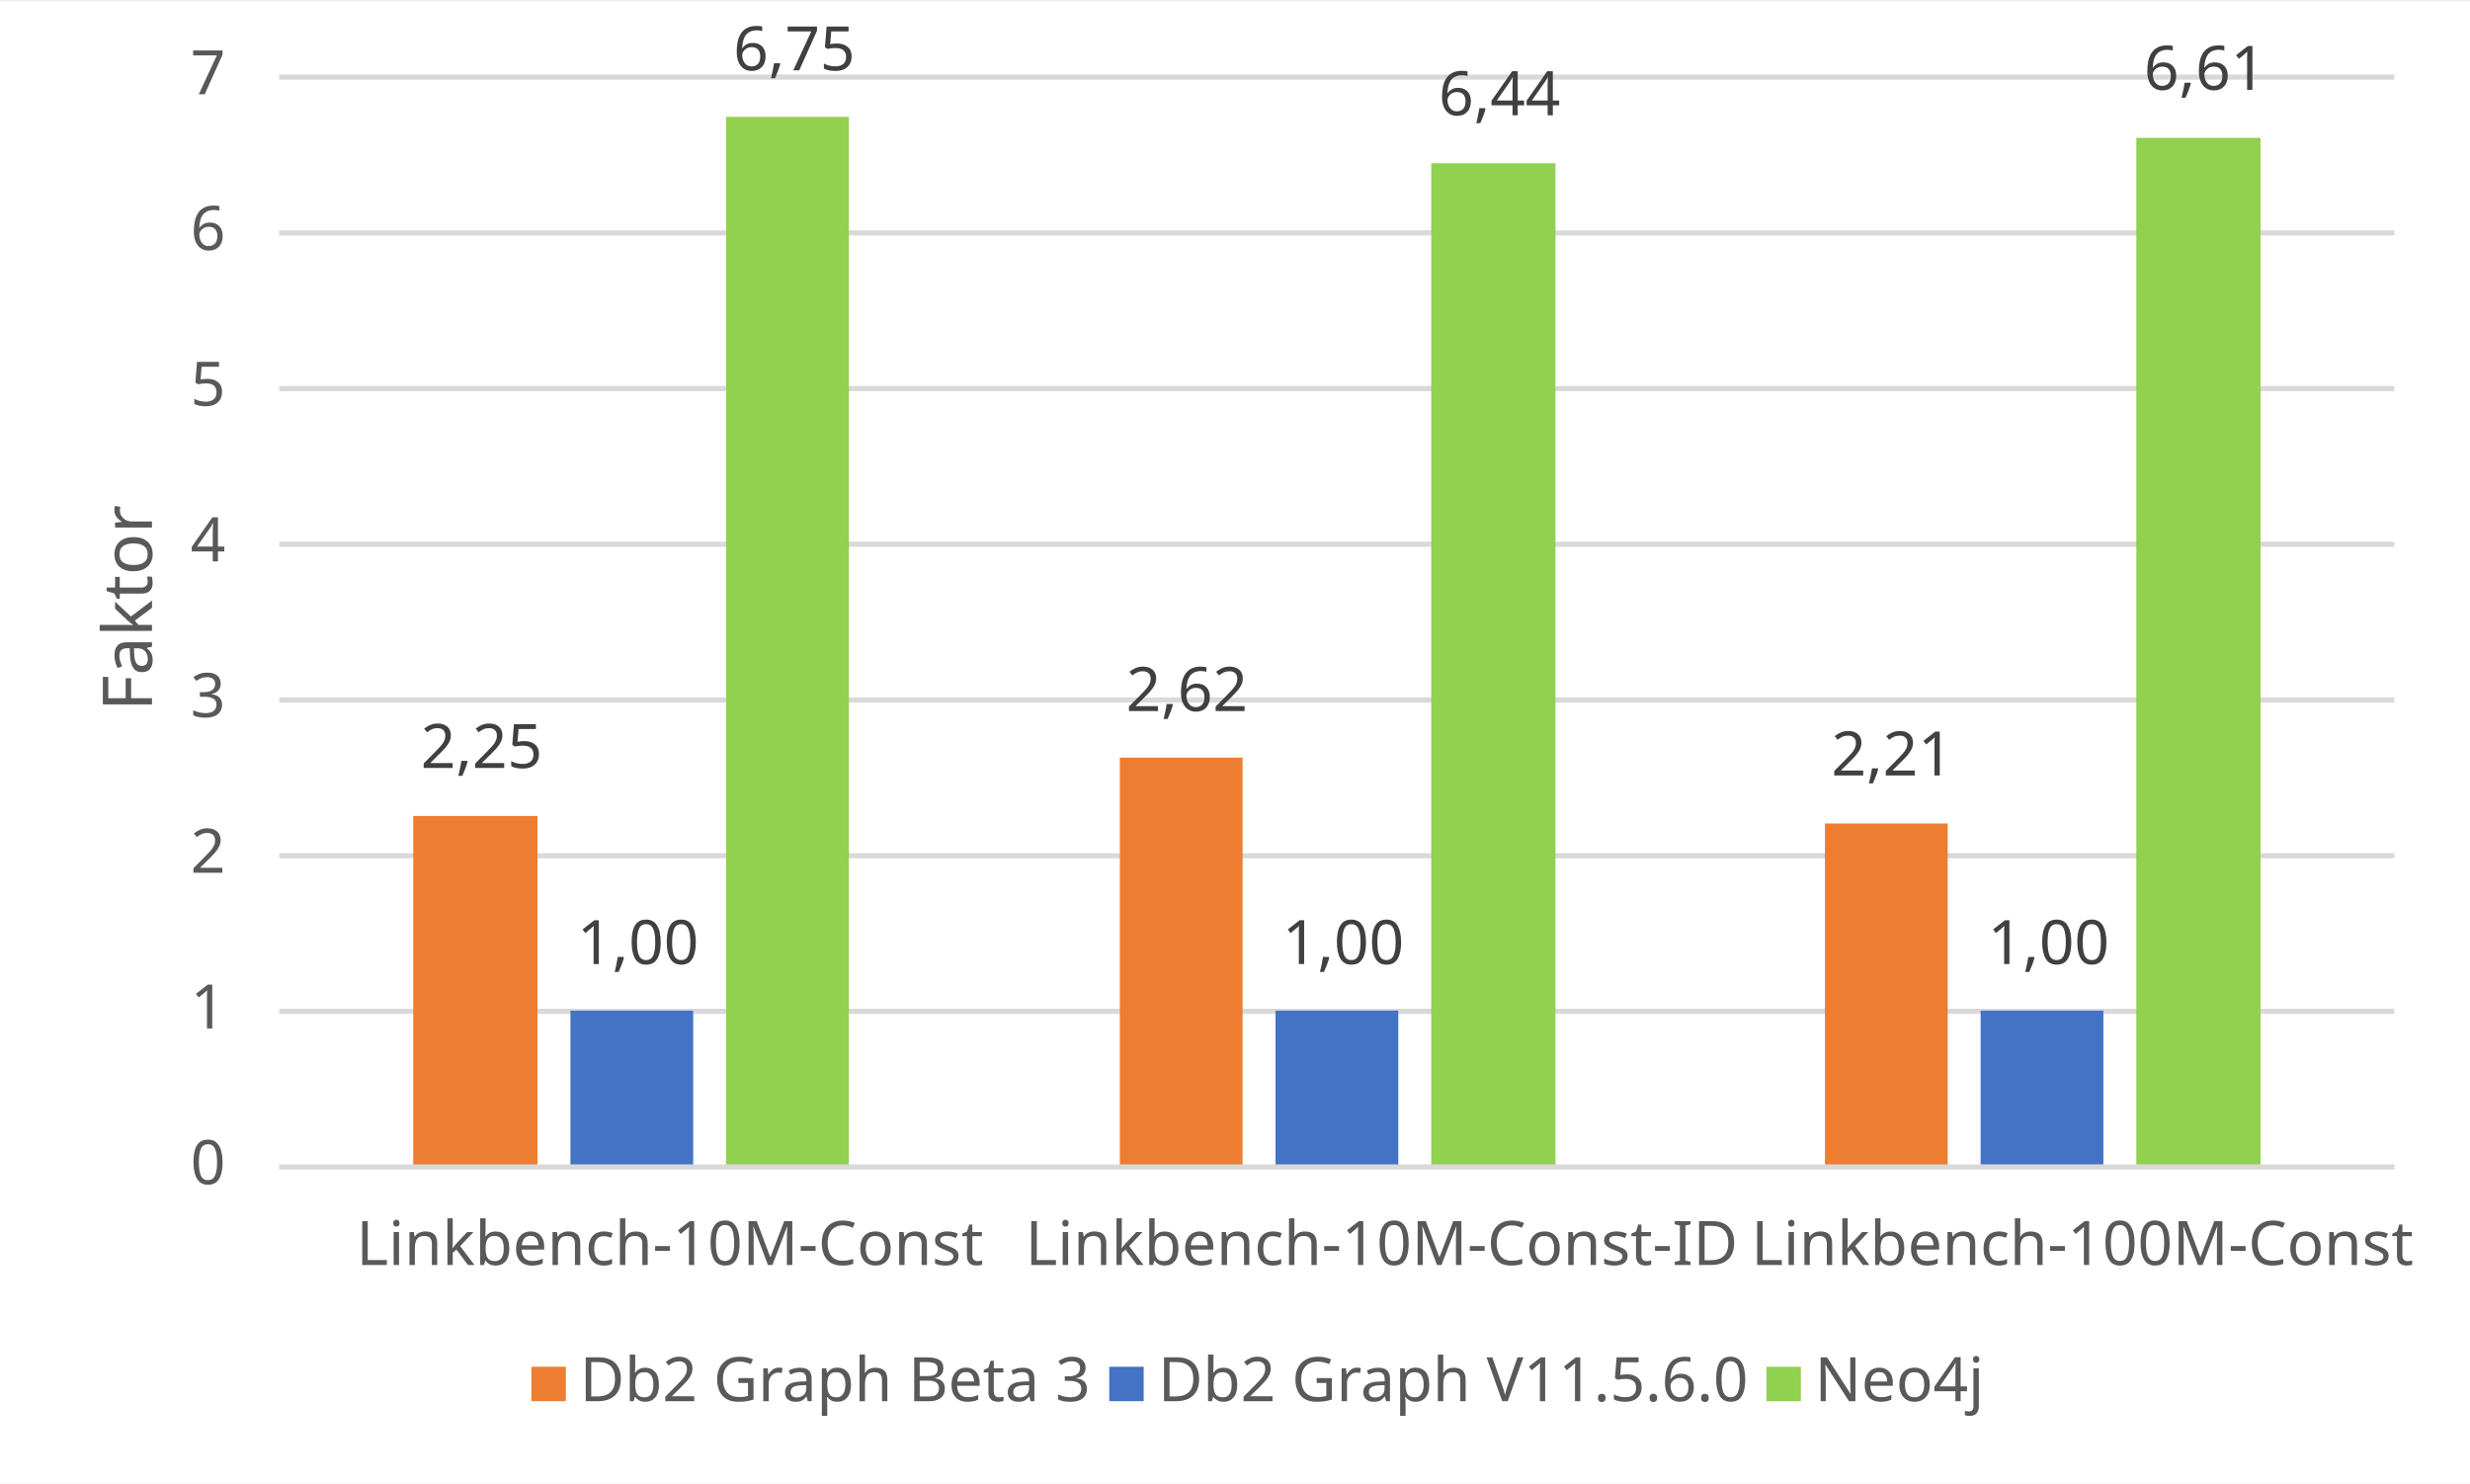
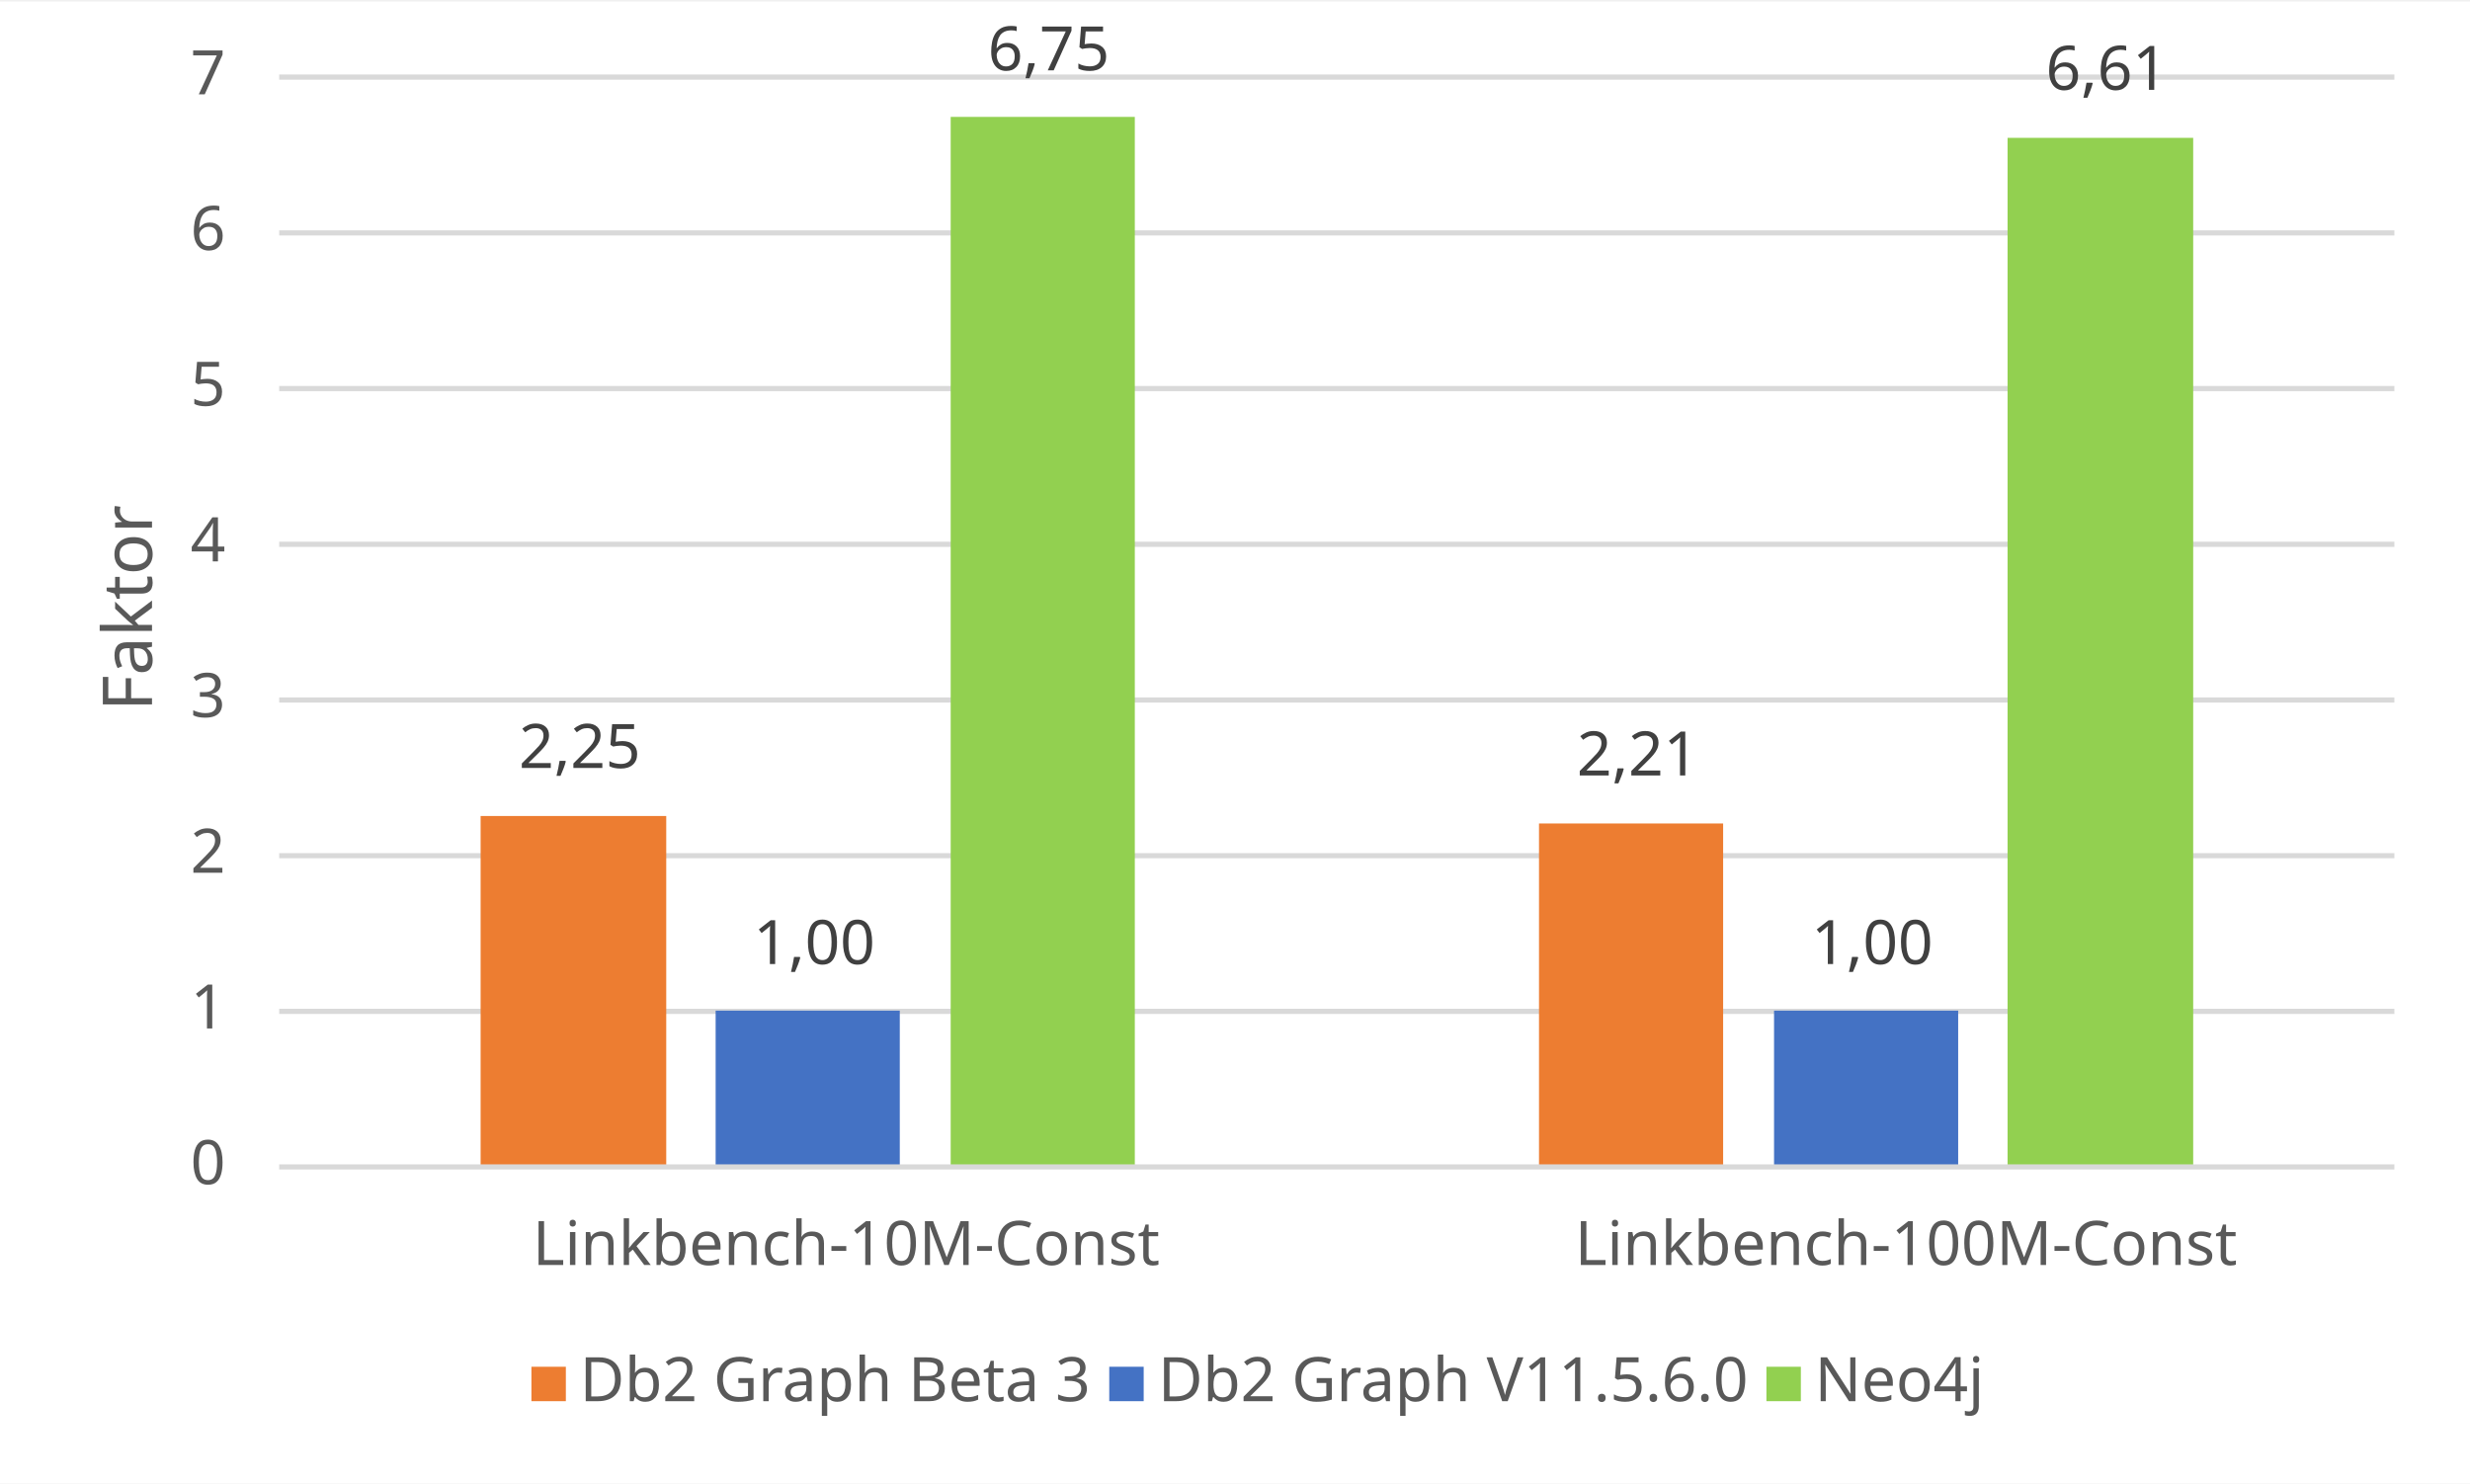
<svg xmlns="http://www.w3.org/2000/svg" width="1650" height="991" overflow="hidden">
  <defs>
    <clipPath id="clip0">
      <rect x="1416" y="2256" width="1650" height="991" />
    </clipPath>
    <clipPath id="clip1">
      <rect x="1416" y="2256" width="1650" height="990" />
    </clipPath>
    <clipPath id="clip2">
      <rect x="1602" y="2307" width="1417" height="731" />
    </clipPath>
    <clipPath id="clip3">
      <rect x="1602" y="2307" width="1417" height="731" />
    </clipPath>
    <clipPath id="clip4">
      <rect x="1602" y="2307" width="1417" height="731" />
    </clipPath>
    <clipPath id="clip5">
      <rect x="1416" y="2256" width="1650" height="990" />
    </clipPath>
    <clipPath id="clip6">
      <rect x="1416" y="2256" width="1650" height="990" />
    </clipPath>
    <clipPath id="clip7">
      <rect x="1416" y="2256" width="1650" height="990" />
    </clipPath>
    <clipPath id="clip8">
      <rect x="1416" y="2256" width="1650" height="990" />
    </clipPath>
    <clipPath id="clip9">
      <rect x="1416" y="2256" width="1650" height="990" />
    </clipPath>
    <clipPath id="clip10">
      <rect x="1416" y="2256" width="1650" height="990" />
    </clipPath>
    <clipPath id="clip11">
      <rect x="1416" y="2256" width="1650" height="990" />
    </clipPath>
    <clipPath id="clip12">
      <rect x="1416" y="2256" width="1650" height="990" />
    </clipPath>
    <clipPath id="clip13">
      <rect x="1416" y="2256" width="1650" height="990" />
    </clipPath>
    <clipPath id="clip14">
      <rect x="1416" y="2256" width="1650" height="990" />
    </clipPath>
    <clipPath id="clip15">
      <rect x="1416" y="2256" width="1650" height="990" />
    </clipPath>
    <clipPath id="clip16">
      <rect x="1416" y="2256" width="1650" height="990" />
    </clipPath>
    <clipPath id="clip17">
      <rect x="1416" y="2256" width="1650" height="990" />
    </clipPath>
    <clipPath id="clip18">
      <rect x="1416" y="2256" width="1650" height="990" />
    </clipPath>
    <clipPath id="clip19">
      <rect x="1416" y="2256" width="1650" height="990" />
    </clipPath>
    <clipPath id="clip20">
      <rect x="1416" y="2256" width="1650" height="990" />
    </clipPath>
    <clipPath id="clip21">
      <rect x="1416" y="2256" width="1650" height="990" />
    </clipPath>
    <clipPath id="clip22">
      <rect x="1416" y="2256" width="1650" height="990" />
    </clipPath>
    <clipPath id="clip23">
      <rect x="1416" y="2256" width="1650" height="990" />
    </clipPath>
    <clipPath id="clip24">
      <rect x="1416" y="2256" width="1650" height="990" />
    </clipPath>
    <clipPath id="clip25">
      <rect x="1416" y="2256" width="1650" height="990" />
    </clipPath>
    <clipPath id="clip26">
      <rect x="1416" y="2256" width="1650" height="990" />
    </clipPath>
    <clipPath id="clip27">
      <rect x="1416" y="2256" width="1650" height="990" />
    </clipPath>
    <clipPath id="clip28">
      <rect x="1416" y="2256" width="1650" height="990" />
    </clipPath>
-     <clipPath id="clip29">
-       <rect x="1416" y="2256" width="1650" height="990" />
-     </clipPath>
-     <clipPath id="clip30">
-       <rect x="1416" y="2256" width="1650" height="990" />
-     </clipPath>
-     <clipPath id="clip31">
-       <rect x="1416" y="2256" width="1650" height="990" />
-     </clipPath>
-     <clipPath id="clip32">
-       <rect x="1416" y="2256" width="1650" height="990" />
-     </clipPath>
  </defs>
  <g clip-path="url(#clip0)" transform="translate(-1416 -2256)">
    <rect x="1416" y="2257" width="1650" height="990" fill="#FFFFFF" />
    <g clip-path="url(#clip1)">
      <path d="M1602.5 2931.6 3015.5 2931.6M1602.5 2827.59 3015.5 2827.59M1602.5 2723.59 3015.5 2723.59M1602.5 2619.59 3015.5 2619.59M1602.5 2515.58 3015.5 2515.58M1602.5 2411.58 3015.5 2411.58M1602.5 2307.5 3015.5 2307.5" stroke="#D9D9D9" stroke-width="3.438" stroke-linejoin="round" stroke-miterlimit="10" fill="none" />
    </g>
    <g clip-path="url(#clip2)">
-       <path d="M1692.06 2801.09 1775.06 2801.09 1775.06 3036 1692.06 3036ZM2164.07 2762.09 2246.07 2762.09 2246.07 3036 2164.07 3036ZM2635.09 2806.09 2717.09 2806.09 2717.09 3036 2635.09 3036Z" fill="#ED7D31" />
+       <path d="M1737.06 2801.09 1861.06 2801.09 1861.06 3036 1737.06 3036ZM2444.08 2806.09 2567.08 2806.09 2567.08 3036 2444.08 3036Z" fill="#ED7D31" />
    </g>
    <g clip-path="url(#clip3)">
-       <path d="M1797.06 2931.1 1879.06 2931.1 1879.06 3036 1797.06 3036ZM2268.07 2931.1 2350.08 2931.1 2350.08 3036 2268.07 3036ZM2739.09 2931.1 2821.09 2931.1 2821.09 3036 2739.09 3036Z" fill="#4472C4" />
+       <path d="M1894.06 2931.1 2017.07 2931.1 2017.07 3036 1894.06 3036ZM2601.09 2931.1 2724.09 2931.1 2724.09 3036 2601.09 3036Z" fill="#4472C4" />
    </g>
    <g clip-path="url(#clip4)">
-       <path d="M1901.06 2334.08 1983.07 2334.08 1983.07 3036 1901.06 3036ZM2372.08 2365.08 2455.08 2365.08 2455.08 3036 2372.08 3036ZM2843.09 2348.08 2926.1 2348.08 2926.1 3036 2843.09 3036Z" fill="#92D050" />
+       <path d="M2051.07 2334.08 2174.07 2334.08 2174.07 3036 2051.07 3036ZM2757.09 2348.08 2881.09 2348.08 2881.09 3036 2757.09 3036Z" fill="#92D050" />
    </g>
    <g clip-path="url(#clip5)">
      <path d="M1602.5 3035.5 3015.5 3035.5" stroke="#D9D9D9" stroke-width="3.438" stroke-linejoin="round" stroke-miterlimit="10" fill="none" fill-rule="evenodd" />
    </g>
    <g clip-path="url(#clip6)">
-       <text fill="#404040" font-family="Calibri,Calibri_MSFontService,sans-serif" font-weight="400" font-size="41" transform="matrix(1 0 0 1 1697.05 2769)">2,25</text>
+       <text fill="#404040" font-family="Calibri,Calibri_MSFontService,sans-serif" font-weight="400" font-size="41" transform="matrix(1 0 0 1 1762.62 2769)">2,25</text>
    </g>
    <g clip-path="url(#clip7)">
-       <text fill="#404040" font-family="Calibri,Calibri_MSFontService,sans-serif" font-weight="400" font-size="41" transform="matrix(1 0 0 1 2168.2 2731)">2,62</text>
+       <text fill="#404040" font-family="Calibri,Calibri_MSFontService,sans-serif" font-weight="400" font-size="41" transform="matrix(1 0 0 1 2469.34 2774)">2,21</text>
    </g>
    <g clip-path="url(#clip8)">
-       <text fill="#404040" font-family="Calibri,Calibri_MSFontService,sans-serif" font-weight="400" font-size="41" transform="matrix(1 0 0 1 2639.34 2774)">2,21</text>
+       <text fill="#404040" font-family="Calibri,Calibri_MSFontService,sans-serif" font-weight="400" font-size="41" transform="matrix(1 0 0 1 1919.26 2900)">1,00</text>
    </g>
    <g clip-path="url(#clip9)">
-       <text fill="#404040" font-family="Calibri,Calibri_MSFontService,sans-serif" font-weight="400" font-size="41" transform="matrix(1 0 0 1 1801.48 2900)">1,00</text>
+       <text fill="#404040" font-family="Calibri,Calibri_MSFontService,sans-serif" font-weight="400" font-size="41" transform="matrix(1 0 0 1 2625.98 2900)">1,00</text>
    </g>
    <g clip-path="url(#clip10)">
-       <text fill="#404040" font-family="Calibri,Calibri_MSFontService,sans-serif" font-weight="400" font-size="41" transform="matrix(1 0 0 1 2272.62 2900)">1,00</text>
+       <text fill="#404040" font-family="Calibri,Calibri_MSFontService,sans-serif" font-weight="400" font-size="41" transform="matrix(1 0 0 1 2075.9 2303)">6,75</text>
    </g>
    <g clip-path="url(#clip11)">
-       <text fill="#404040" font-family="Calibri,Calibri_MSFontService,sans-serif" font-weight="400" font-size="41" transform="matrix(1 0 0 1 2743.77 2900)">1,00</text>
+       <text fill="#404040" font-family="Calibri,Calibri_MSFontService,sans-serif" font-weight="400" font-size="41" transform="matrix(1 0 0 1 2782.62 2316)">6,61</text>
    </g>
    <g clip-path="url(#clip12)">
-       <text fill="#404040" font-family="Calibri,Calibri_MSFontService,sans-serif" font-weight="400" font-size="41" transform="matrix(1 0 0 1 1905.9 2303)">6,75</text>
+       <text fill="#595959" font-family="Calibri,Calibri_MSFontService,sans-serif" font-weight="400" font-size="41" transform="matrix(1 0 0 1 1543.23 3047)">0</text>
    </g>
    <g clip-path="url(#clip13)">
-       <text fill="#404040" font-family="Calibri,Calibri_MSFontService,sans-serif" font-weight="400" font-size="41" transform="matrix(1 0 0 1 2377.05 2333)">6,44</text>
+       <text fill="#595959" font-family="Calibri,Calibri_MSFontService,sans-serif" font-weight="400" font-size="41" transform="matrix(1 0 0 1 1543.23 2943)">1</text>
    </g>
    <g clip-path="url(#clip14)">
-       <text fill="#404040" font-family="Calibri,Calibri_MSFontService,sans-serif" font-weight="400" font-size="41" transform="matrix(1 0 0 1 2848.19 2316)">6,61</text>
+       <text fill="#595959" font-family="Calibri,Calibri_MSFontService,sans-serif" font-weight="400" font-size="41" transform="matrix(1 0 0 1 1543.23 2839)">2</text>
    </g>
    <g clip-path="url(#clip15)">
-       <text fill="#595959" font-family="Calibri,Calibri_MSFontService,sans-serif" font-weight="400" font-size="41" transform="matrix(1 0 0 1 1543.23 3047)">0</text>
+       <text fill="#595959" font-family="Calibri,Calibri_MSFontService,sans-serif" font-weight="400" font-size="41" transform="matrix(1 0 0 1 1543.23 2735)">3</text>
    </g>
    <g clip-path="url(#clip16)">
-       <text fill="#595959" font-family="Calibri,Calibri_MSFontService,sans-serif" font-weight="400" font-size="41" transform="matrix(1 0 0 1 1543.23 2943)">1</text>
+       <text fill="#595959" font-family="Calibri,Calibri_MSFontService,sans-serif" font-weight="400" font-size="41" transform="matrix(1 0 0 1 1543.23 2631)">4</text>
    </g>
    <g clip-path="url(#clip17)">
-       <text fill="#595959" font-family="Calibri,Calibri_MSFontService,sans-serif" font-weight="400" font-size="41" transform="matrix(1 0 0 1 1543.23 2839)">2</text>
+       <text fill="#595959" font-family="Calibri,Calibri_MSFontService,sans-serif" font-weight="400" font-size="41" transform="matrix(1 0 0 1 1543.23 2527)">5</text>
    </g>
    <g clip-path="url(#clip18)">
-       <text fill="#595959" font-family="Calibri,Calibri_MSFontService,sans-serif" font-weight="400" font-size="41" transform="matrix(1 0 0 1 1543.23 2735)">3</text>
+       <text fill="#595959" font-family="Calibri,Calibri_MSFontService,sans-serif" font-weight="400" font-size="41" transform="matrix(1 0 0 1 1543.23 2423)">6</text>
    </g>
    <g clip-path="url(#clip19)">
-       <text fill="#595959" font-family="Calibri,Calibri_MSFontService,sans-serif" font-weight="400" font-size="41" transform="matrix(1 0 0 1 1543.23 2631)">4</text>
+       <text fill="#595959" font-family="Calibri,Calibri_MSFontService,sans-serif" font-weight="400" font-size="41" transform="matrix(1 0 0 1 1543.23 2319)">7</text>
    </g>
    <g clip-path="url(#clip20)">
-       <text fill="#595959" font-family="Calibri,Calibri_MSFontService,sans-serif" font-weight="400" font-size="41" transform="matrix(1 0 0 1 1543.23 2527)">5</text>
+       <text fill="#595959" font-family="Calibri,Calibri_MSFontService,sans-serif" font-weight="400" font-size="41" transform="matrix(1 0 0 1 1771.78 3101)">Linkbench-10M-Const</text>
    </g>
    <g clip-path="url(#clip21)">
-       <text fill="#595959" font-family="Calibri,Calibri_MSFontService,sans-serif" font-weight="400" font-size="41" transform="matrix(1 0 0 1 1543.23 2423)">6</text>
+       <text fill="#595959" font-family="Calibri,Calibri_MSFontService,sans-serif" font-weight="400" font-size="41" transform="matrix(1 0 0 1 2468.05 3101)">Linkbench-100M-Const</text>
    </g>
    <g clip-path="url(#clip22)">
-       <text fill="#595959" font-family="Calibri,Calibri_MSFontService,sans-serif" font-weight="400" font-size="41" transform="matrix(1 0 0 1 1543.23 2319)">7</text>
+       <text fill="#595959" font-family="Calibri,Calibri_MSFontService,sans-serif" font-weight="400" font-size="46" transform="matrix(6.12323e-17 -1 1 6.12323e-17 1517.54 2731)">Faktor</text>
    </g>
    <g clip-path="url(#clip23)">
-       <text fill="#595959" font-family="Calibri,Calibri_MSFontService,sans-serif" font-weight="400" font-size="41" transform="matrix(1 0 0 1 1653.99 3101)">Linkbench-10M-Const</text>
+       <rect x="1771" y="3169" width="23" height="23" fill="#ED7D31" />
    </g>
    <g clip-path="url(#clip24)">
-       <text fill="#595959" font-family="Calibri,Calibri_MSFontService,sans-serif" font-weight="400" font-size="41" transform="matrix(1 0 0 1 2100.94 3101)">Linkbench-10M-Const-ID</text>
+       <text fill="#595959" font-family="Calibri,Calibri_MSFontService,sans-serif" font-weight="400" font-size="41" transform="matrix(1 0 0 1 1803.3 3192)">Db2 Graph Beta 3</text>
    </g>
    <g clip-path="url(#clip25)">
-       <text fill="#595959" font-family="Calibri,Calibri_MSFontService,sans-serif" font-weight="400" font-size="41" transform="matrix(1 0 0 1 2585.83 3101)">Linkbench-100M-Const</text>
+       <rect x="2157" y="3169" width="23" height="23" fill="#4472C4" />
    </g>
    <g clip-path="url(#clip26)">
-       <text fill="#595959" font-family="Calibri,Calibri_MSFontService,sans-serif" font-weight="400" font-size="46" transform="matrix(6.12323e-17 -1 1 6.12323e-17 1517.54 2731)">Faktor</text>
+       <text fill="#595959" font-family="Calibri,Calibri_MSFontService,sans-serif" font-weight="400" font-size="41" transform="matrix(1 0 0 1 2189.61 3192)">Db2 Graph V11.5.6.0</text>
    </g>
    <g clip-path="url(#clip27)">
-       <rect x="1771" y="3169" width="23" height="23" fill="#ED7D31" />
+       <rect x="2596" y="3169" width="23" height="23" fill="#92D050" />
    </g>
    <g clip-path="url(#clip28)">
-       <text fill="#595959" font-family="Calibri,Calibri_MSFontService,sans-serif" font-weight="400" font-size="41" transform="matrix(1 0 0 1 1803.3 3192)">Db2 Graph Beta 3</text>
-     </g>
-     <g clip-path="url(#clip29)">
-       <rect x="2157" y="3169" width="23" height="23" fill="#4472C4" />
-     </g>
-     <g clip-path="url(#clip30)">
-       <text fill="#595959" font-family="Calibri,Calibri_MSFontService,sans-serif" font-weight="400" font-size="41" transform="matrix(1 0 0 1 2189.61 3192)">Db2 Graph V11.5.6.0</text>
-     </g>
-     <g clip-path="url(#clip31)">
-       <rect x="2596" y="3169" width="23" height="23" fill="#92D050" />
-     </g>
-     <g clip-path="url(#clip32)">
      <text fill="#595959" font-family="Calibri,Calibri_MSFontService,sans-serif" font-weight="400" font-size="41" transform="matrix(1 0 0 1 2628.26 3192)">Neo4j</text>
    </g>
  </g>
</svg>
